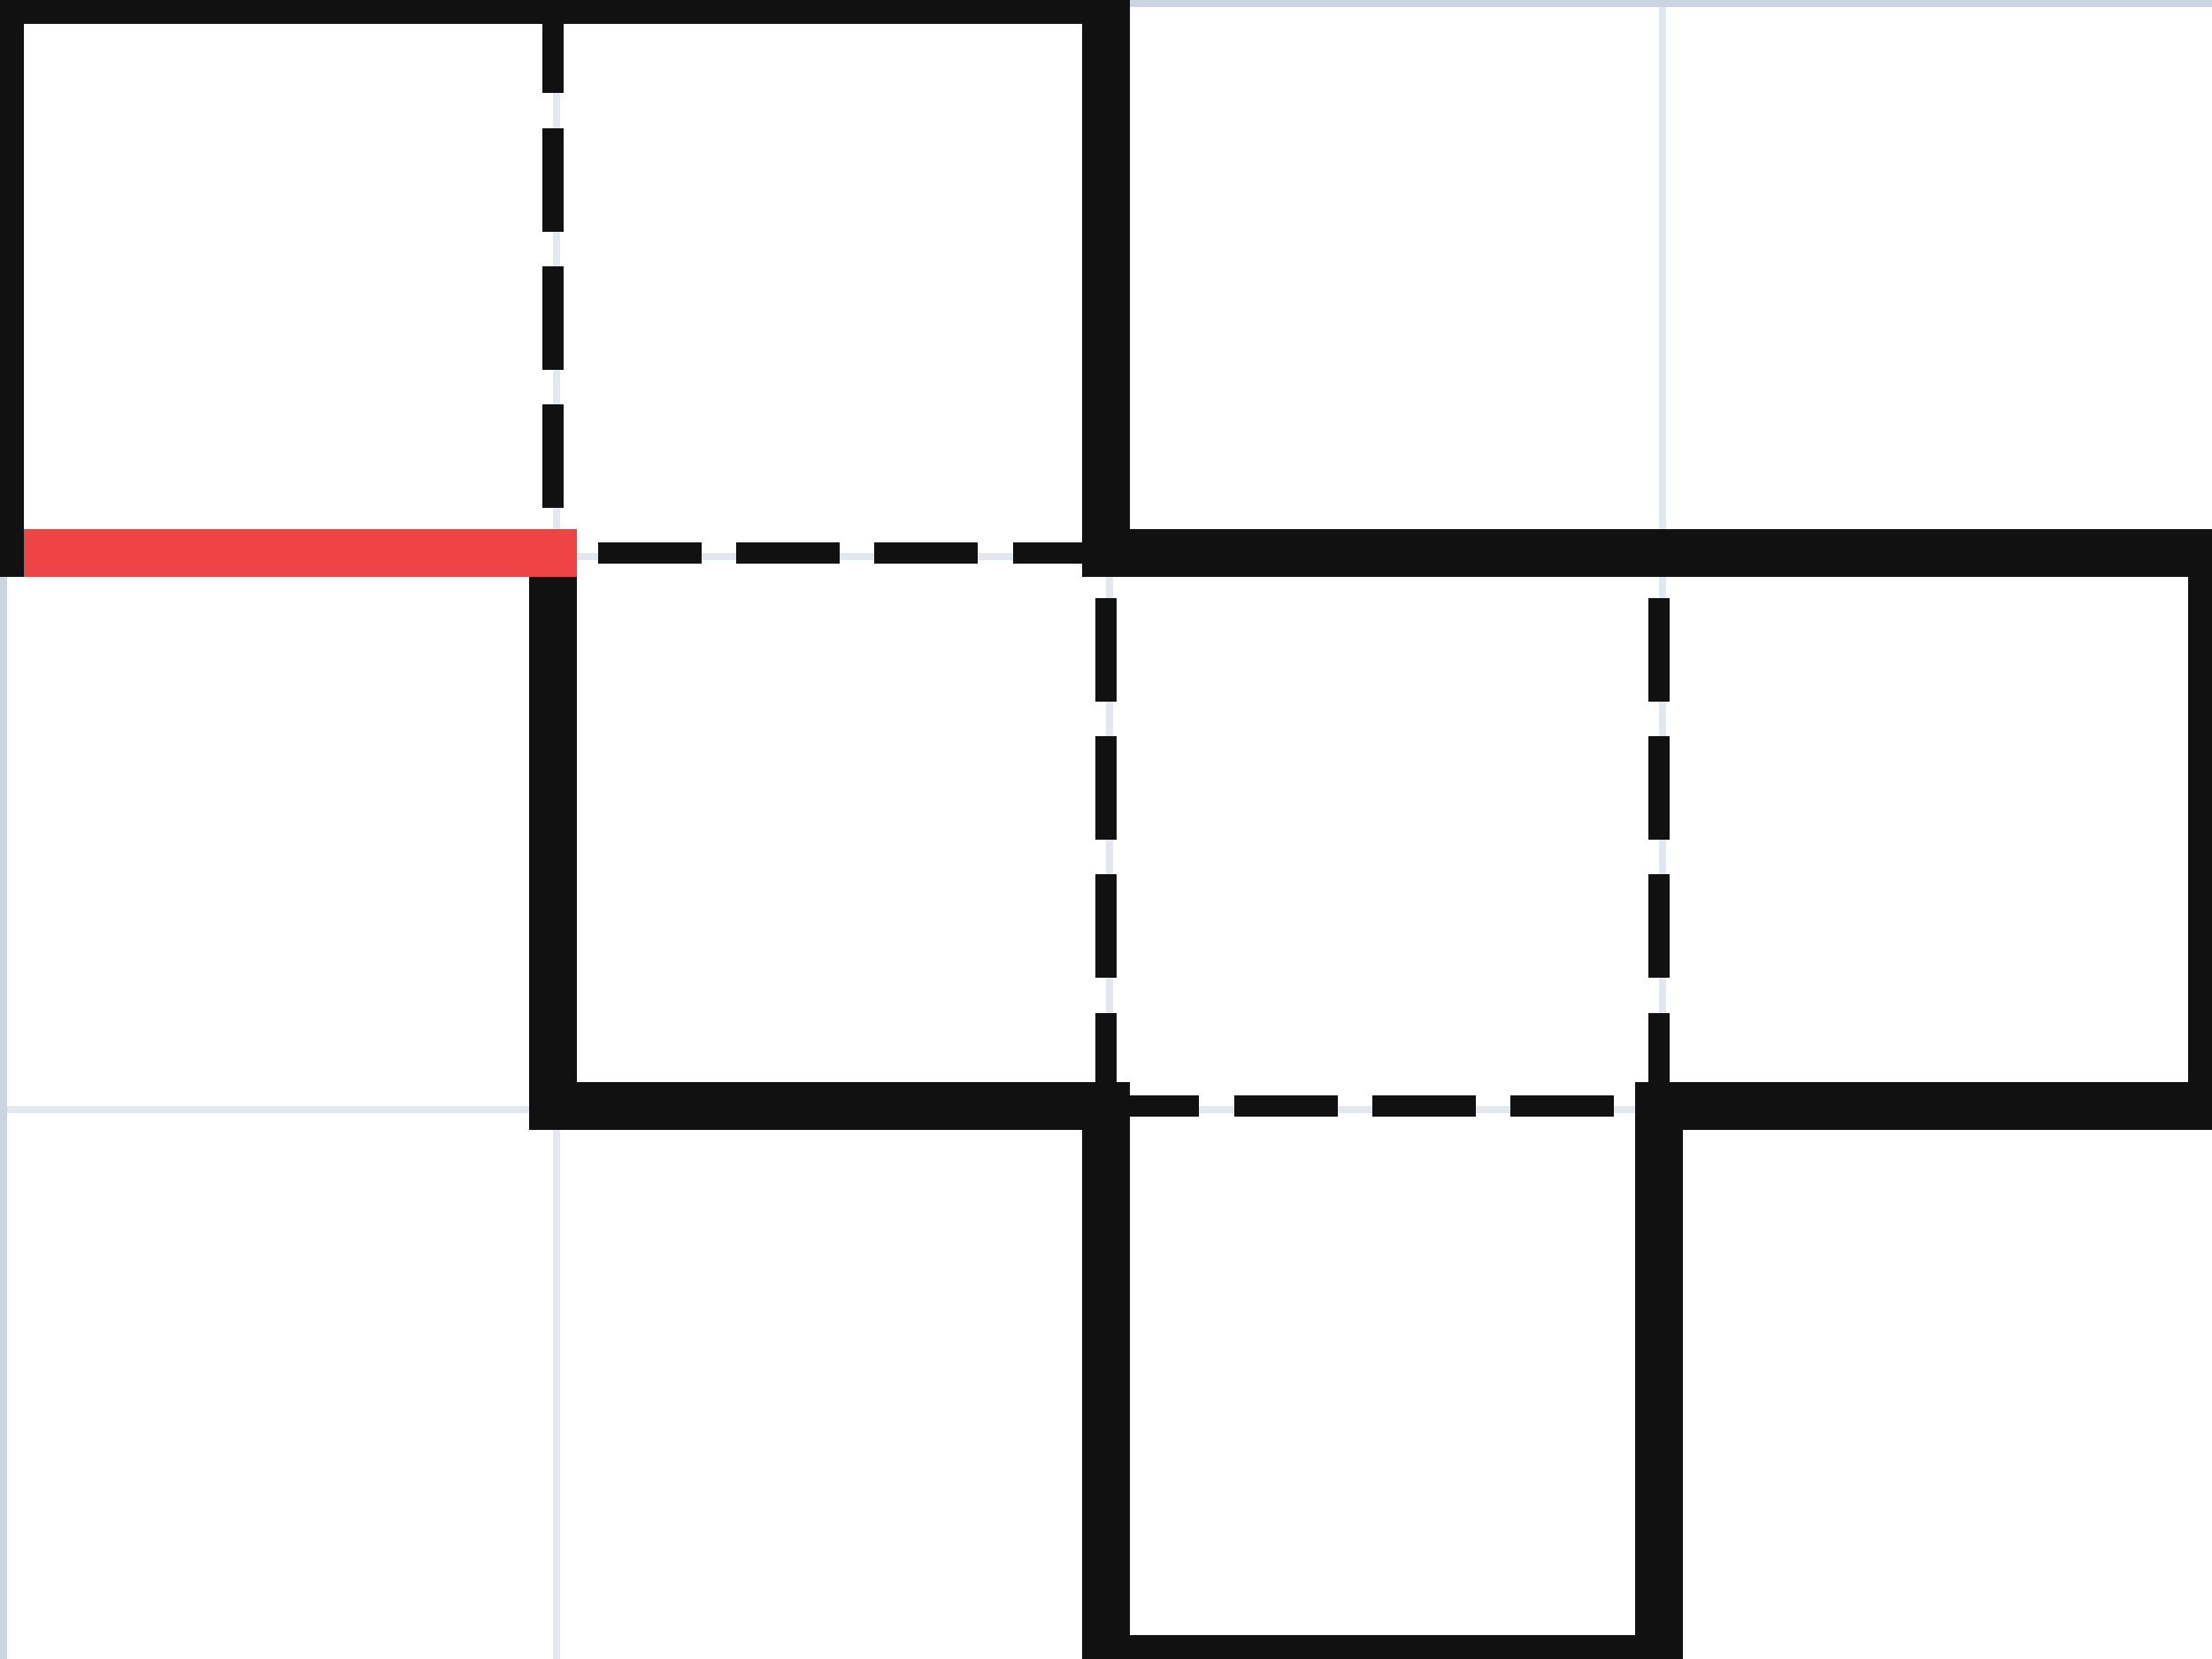
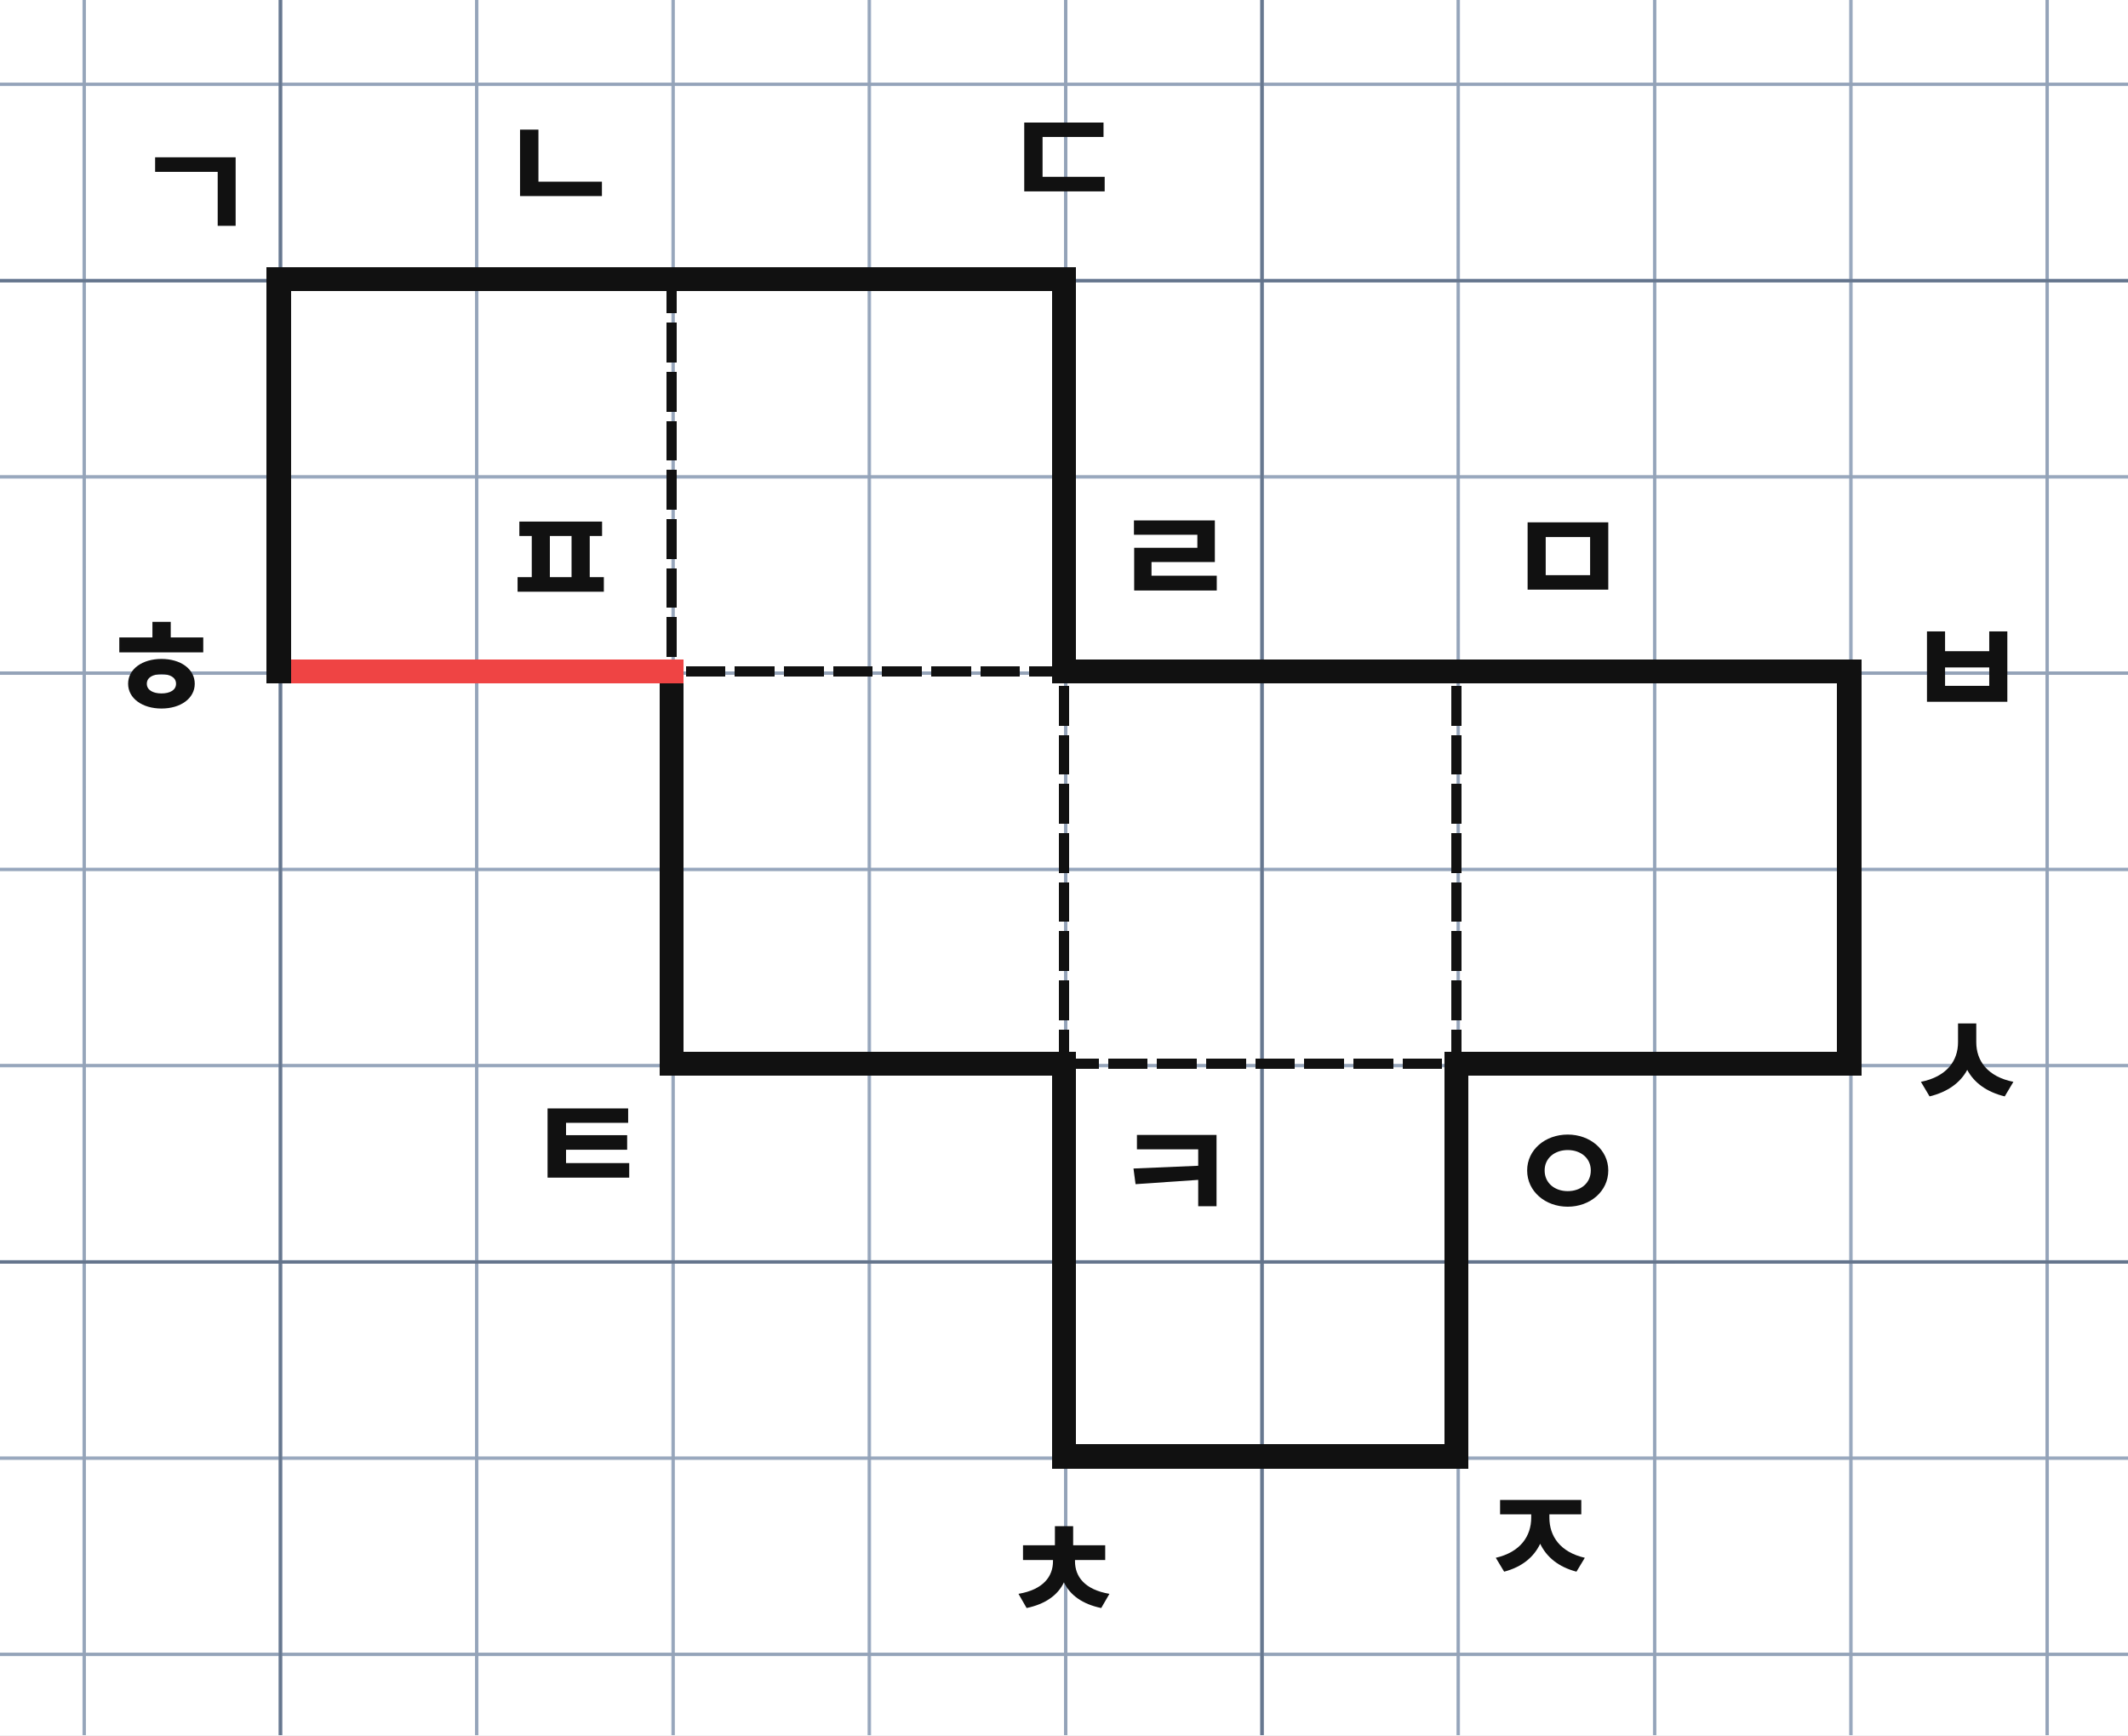
- <svg xmlns="http://www.w3.org/2000/svg" width="160" height="120" viewBox="0 0 160 120" shape-rendering="crispEdges">
+ <svg xmlns="http://www.w3.org/2000/svg" width="433.995" height="354.0" viewBox="-56.80 -56.80 433.61 353.59" shape-rendering="crispEdges">
  <defs>
    <pattern id="gridMinor" width="40" height="40" patternUnits="userSpaceOnUse">
-       <path d="M 40 0 L 0 0 0 40" fill="none" stroke="#e2e8f0" stroke-width="1" />
+       <path d="M 40 0 L 0 0 0 40" fill="none" stroke="#94a3b8" stroke-width="1.4" />
    </pattern>
    <pattern id="gridMajor" width="200" height="200" patternUnits="userSpaceOnUse">
-       <path d="M 200 0 L 0 0 0 200" fill="none" stroke="#cbd5e1" stroke-width="1" />
+       <path d="M 200 0 L 0 0 0 200" fill="none" stroke="#64748b" stroke-width="1.4" />
    </pattern>
  </defs>
-   <rect width="100%" height="100%" fill="white" />
-   <rect width="100%" height="100%" fill="url(#gridMinor)" />
-   <rect width="100%" height="100%" fill="url(#gridMajor)" />
-   <line x1="80" y1="40" x2="40" y2="40" stroke="#111111" stroke-width="1.5" stroke-linecap="square" stroke-dasharray="6 4" />
-   <line x1="80" y1="80" x2="80" y2="40" stroke="#111111" stroke-width="1.5" stroke-linecap="square" stroke-dasharray="6 4" />
-   <line x1="80" y1="80" x2="40" y2="80" stroke="#111111" stroke-width="3.5" stroke-linecap="square" />
-   <line x1="40" y1="80" x2="40" y2="40" stroke="#111111" stroke-width="3.5" stroke-linecap="square" />
-   <line x1="80" y1="40" x2="120" y2="40" stroke="#111111" stroke-width="3.5" stroke-linecap="square" />
-   <line x1="120" y1="80" x2="120" y2="40" stroke="#111111" stroke-width="1.5" stroke-linecap="square" stroke-dasharray="6 4" />
-   <line x1="80" y1="80" x2="120" y2="80" stroke="#111111" stroke-width="1.5" stroke-linecap="square" stroke-dasharray="6 4" />
-   <line x1="120" y1="40" x2="160" y2="40" stroke="#111111" stroke-width="3.5" stroke-linecap="square" />
-   <line x1="160" y1="40" x2="160" y2="80" stroke="#111111" stroke-width="3.5" stroke-linecap="square" />
-   <line x1="160" y1="80" x2="120" y2="80" stroke="#111111" stroke-width="3.5" stroke-linecap="square" />
-   <line x1="40" y1="0" x2="80" y2="0" stroke="#111111" stroke-width="3.5" stroke-linecap="square" />
-   <line x1="80" y1="0" x2="80" y2="40" stroke="#111111" stroke-width="3.5" stroke-linecap="square" />
-   <line x1="40" y1="0" x2="40" y2="40" stroke="#111111" stroke-width="1.5" stroke-linecap="square" stroke-dasharray="6 4" />
-   <line x1="0" y1="0" x2="40" y2="0" stroke="#111111" stroke-width="3.5" stroke-linecap="square" />
-   <line x1="40" y1="40" x2="0" y2="40" stroke="#ef4444" stroke-width="3.5" stroke-linecap="square" />
-   <line x1="0" y1="40" x2="0" y2="0" stroke="#111111" stroke-width="3.5" stroke-linecap="square" />
-   <line x1="120" y1="80" x2="120" y2="120" stroke="#111111" stroke-width="3.5" stroke-linecap="square" />
-   <line x1="120" y1="120" x2="80" y2="120" stroke="#111111" stroke-width="3.5" stroke-linecap="square" />
-   <line x1="80" y1="120" x2="80" y2="80" stroke="#111111" stroke-width="3.5" stroke-linecap="square" />
+   <rect width="433.605" height="353.595" fill="white" x="-56.805" y="-56.805" />
+   <rect width="433.605" height="353.595" fill="url(#gridMinor)" x="-56.805" y="-56.805" />
+   <rect width="433.605" height="353.595" fill="url(#gridMajor)" x="-56.805" y="-56.805" />
+   <line x1="160.005" y1="79.995" x2="79.995" y2="79.995" stroke="#111111" stroke-width="2.1" stroke-linecap="square" stroke-dasharray="6 4" />
+   <line x1="160.005" y1="160.005" x2="160.005" y2="79.995" stroke="#111111" stroke-width="2.1" stroke-linecap="square" stroke-dasharray="6 4" />
+   <line x1="160.005" y1="160.005" x2="79.995" y2="160.005" stroke="#111111" stroke-width="4.9" stroke-linecap="square" />
+   <line x1="79.995" y1="160.005" x2="79.995" y2="79.995" stroke="#111111" stroke-width="4.9" stroke-linecap="square" />
+   <line x1="160.005" y1="79.995" x2="240.0" y2="79.995" stroke="#111111" stroke-width="4.9" stroke-linecap="square" />
+   <line x1="240.0" y1="160.005" x2="240.0" y2="79.995" stroke="#111111" stroke-width="2.1" stroke-linecap="square" stroke-dasharray="6 4" />
+   <line x1="160.005" y1="160.005" x2="240.0" y2="160.005" stroke="#111111" stroke-width="2.1" stroke-linecap="square" stroke-dasharray="6 4" />
+   <line x1="240.0" y1="79.995" x2="319.995" y2="79.995" stroke="#111111" stroke-width="4.9" stroke-linecap="square" />
+   <line x1="319.995" y1="79.995" x2="319.995" y2="160.005" stroke="#111111" stroke-width="4.9" stroke-linecap="square" />
+   <line x1="319.995" y1="160.005" x2="240.0" y2="160.005" stroke="#111111" stroke-width="4.9" stroke-linecap="square" />
+   <line x1="79.995" y1="0.0" x2="160.005" y2="0.0" stroke="#111111" stroke-width="4.9" stroke-linecap="square" />
+   <line x1="160.005" y1="0.0" x2="160.005" y2="79.995" stroke="#111111" stroke-width="4.9" stroke-linecap="square" />
+   <line x1="79.995" y1="0.0" x2="79.995" y2="79.995" stroke="#111111" stroke-width="2.1" stroke-linecap="square" stroke-dasharray="6 4" />
+   <line x1="0.0" y1="0.0" x2="79.995" y2="0.0" stroke="#111111" stroke-width="4.9" stroke-linecap="square" />
+   <line x1="79.995" y1="79.995" x2="0.0" y2="79.995" stroke="#ef4444" stroke-width="4.9" stroke-linecap="square" />
+   <line x1="0.0" y1="79.995" x2="0.0" y2="0.0" stroke="#111111" stroke-width="4.9" stroke-linecap="square" />
+   <line x1="240.0" y1="160.005" x2="240.0" y2="240.0" stroke="#111111" stroke-width="4.9" stroke-linecap="square" />
+   <line x1="240.0" y1="240.0" x2="160.005" y2="240.0" stroke="#111111" stroke-width="4.9" stroke-linecap="square" />
+   <line x1="160.005" y1="240.0" x2="160.005" y2="160.005" stroke="#111111" stroke-width="4.9" stroke-linecap="square" />
+   <g data-point-labels="true" font-family="sans-serif" font-size="28.005" font-weight="700" fill="#111111" text-anchor="middle" dominant-baseline="middle">
+     <text x="-16.98" y="-16.98">ㄱ</text>
+     <text x="57.375" y="-22.62">ㄴ</text>
+     <text x="160.005" y="-24.0">ㄷ</text>
+     <text x="182.625" y="57.375">ㄹ</text>
+     <text x="262.62" y="57.375">ㅁ</text>
+     <text x="343.995" y="79.995">ㅂ</text>
+     <text x="343.995" y="160.005">ㅅ</text>
+     <text x="262.62" y="182.625">ㅇ</text>
+     <text x="256.98" y="256.98">ㅈ</text>
+     <text x="160.005" y="264.0">ㅊ</text>
+     <text x="182.625" y="182.625">ㅋ</text>
+     <text x="63.015" y="176.985">ㅌ</text>
+     <text x="57.375" y="57.375">ㅍ</text>
+     <text x="-24.0" y="79.995">ㅎ</text>
+   </g>
</svg>
